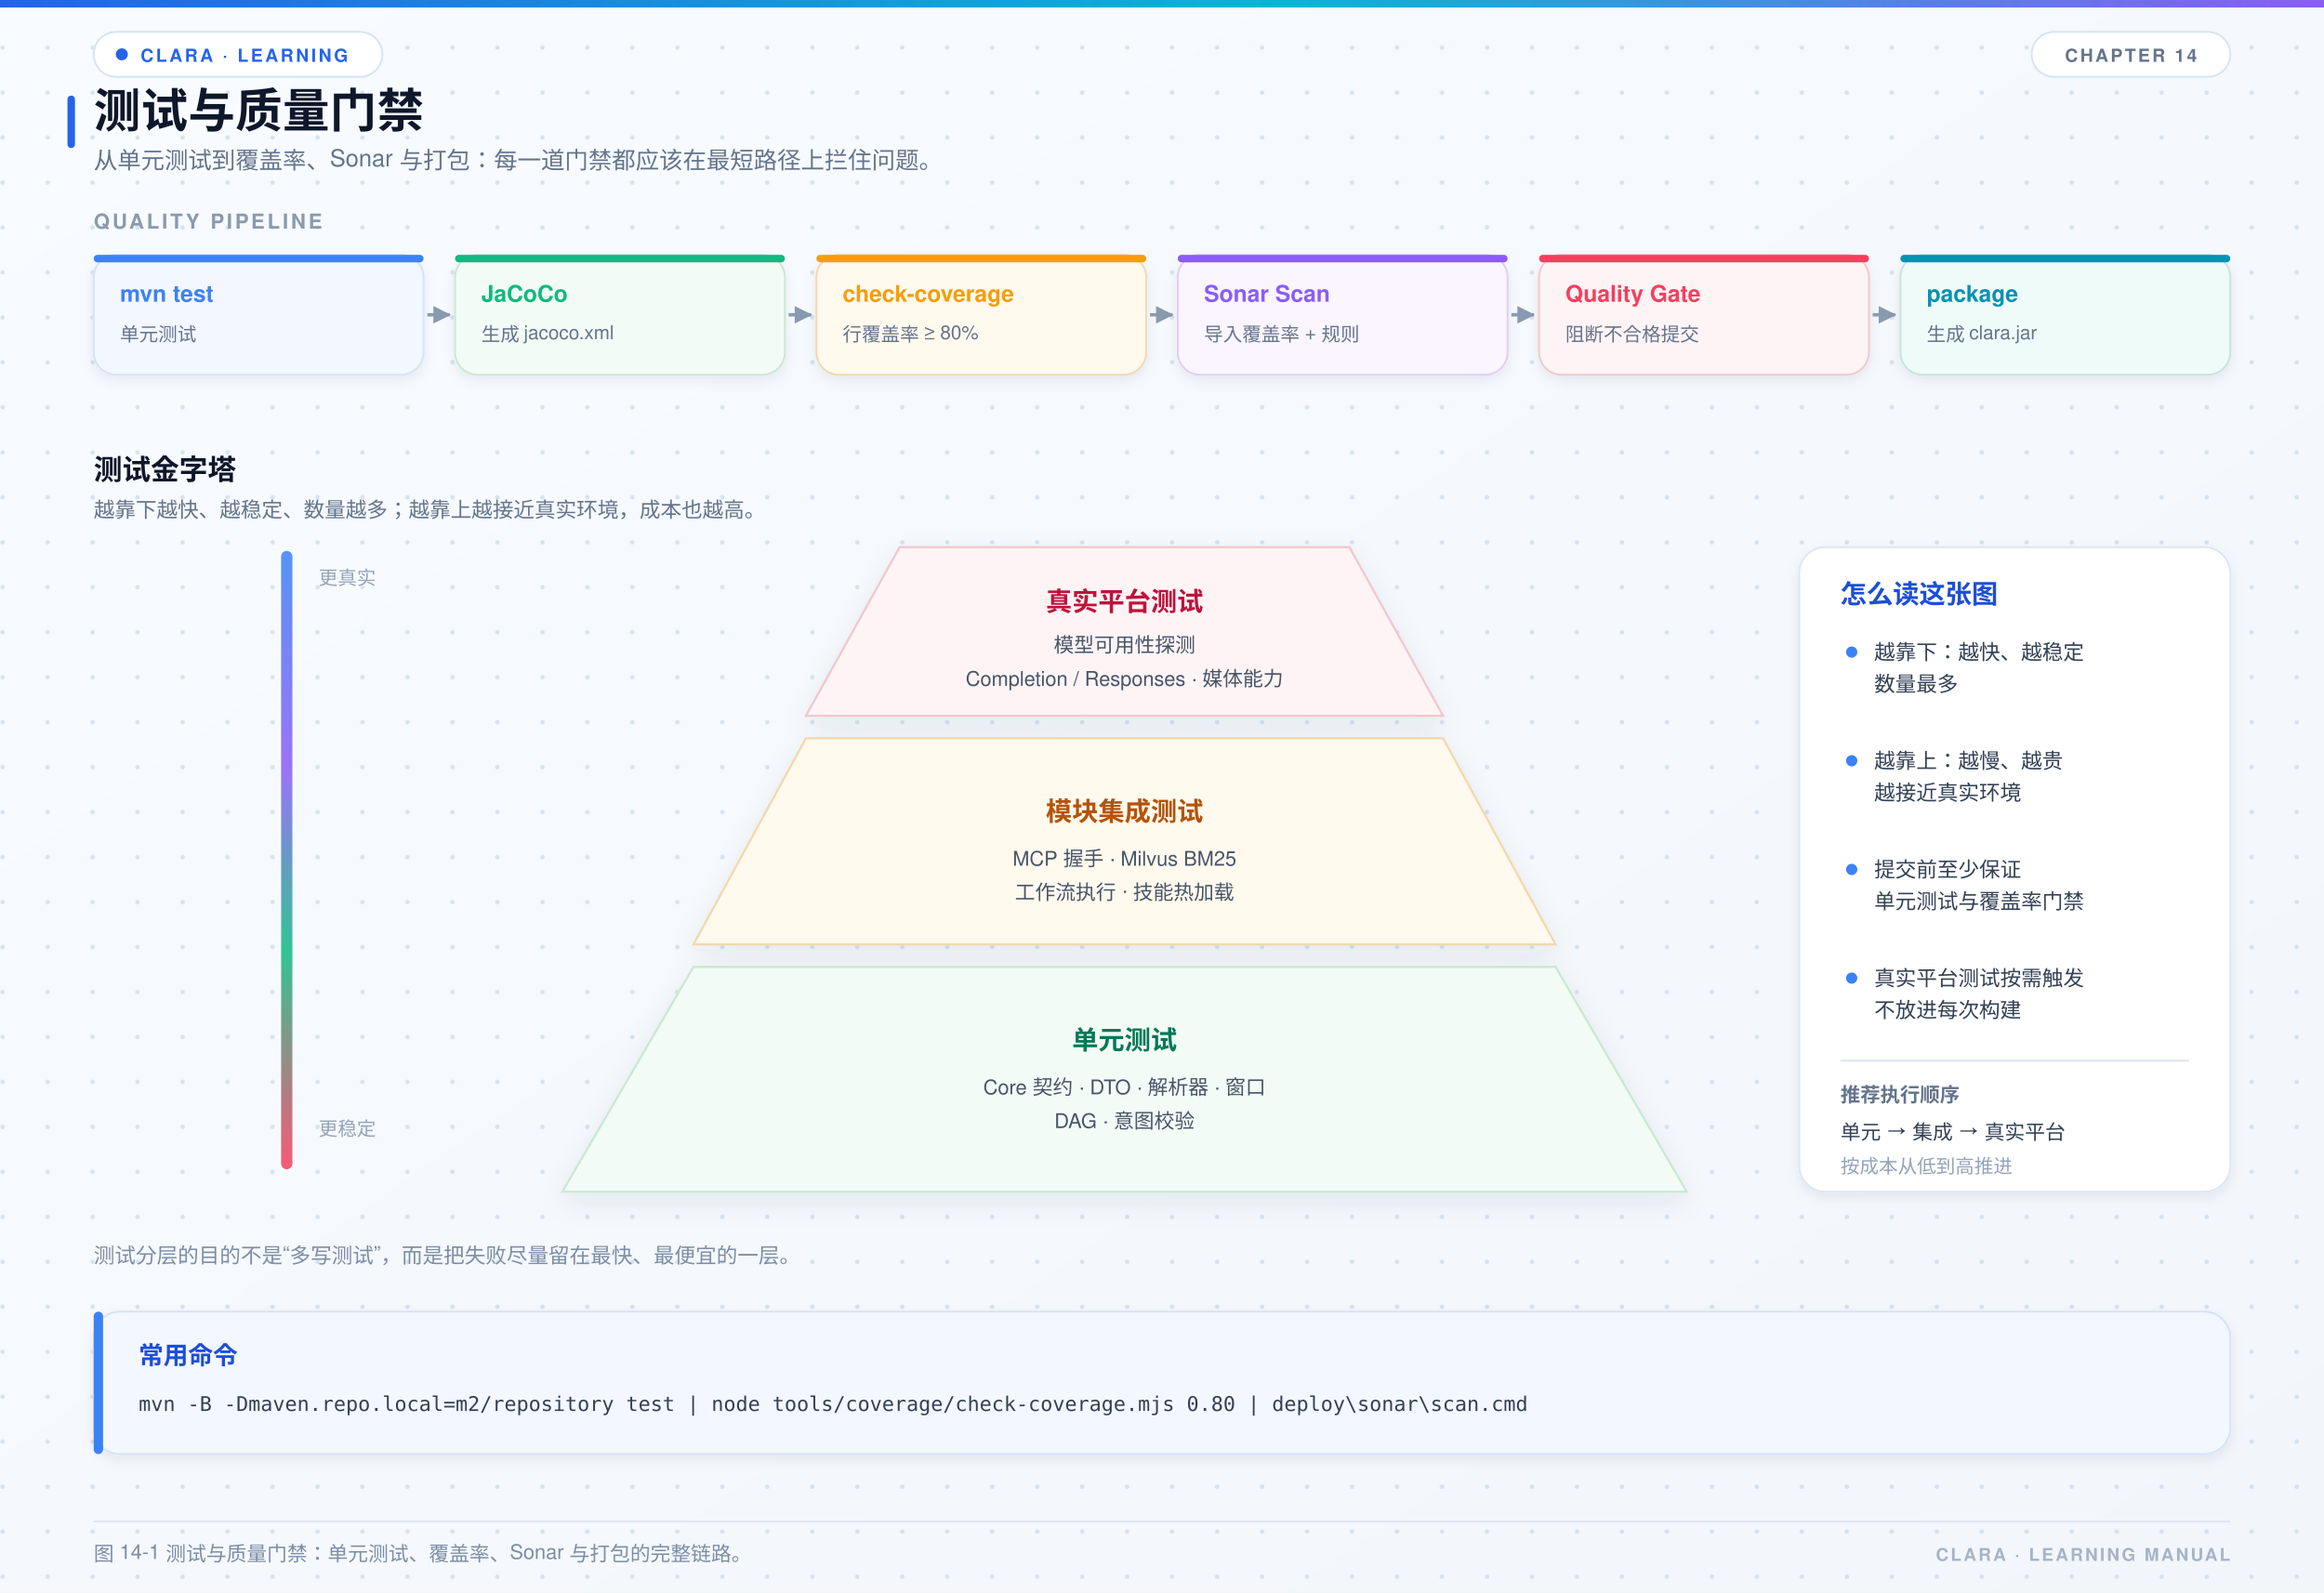
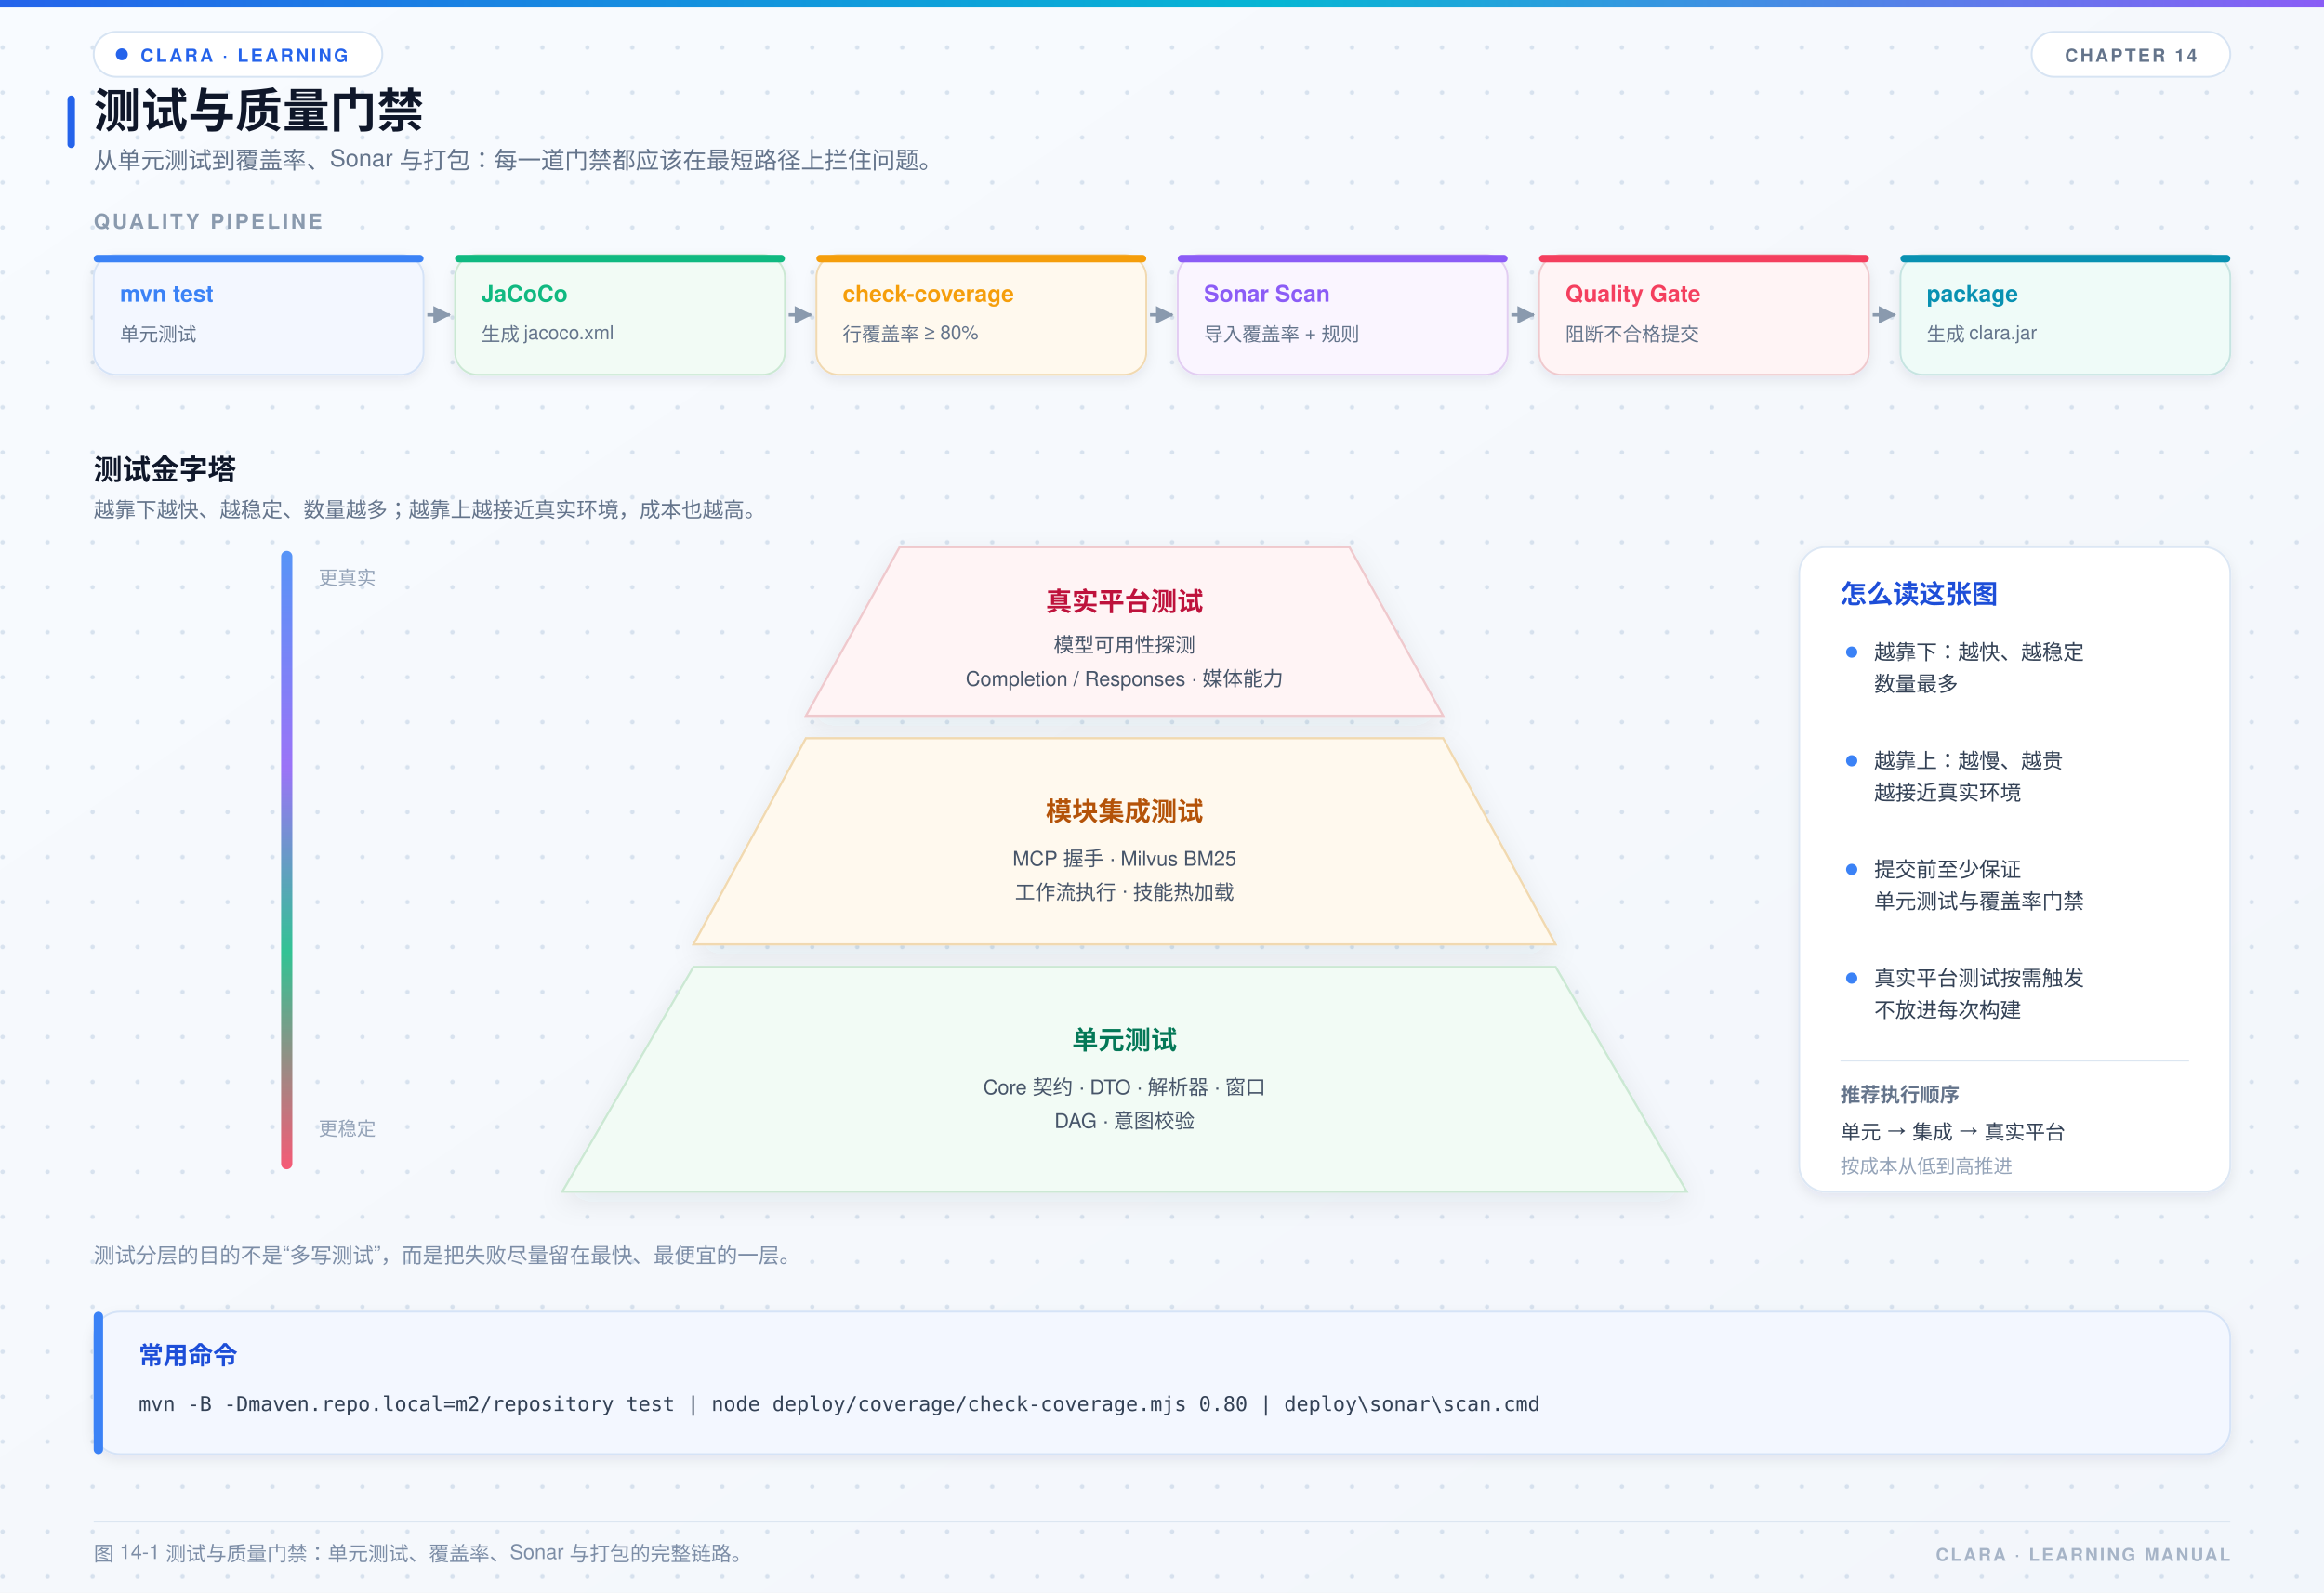
<svg xmlns="http://www.w3.org/2000/svg" viewBox="0 0 1240 850" width="1240" height="850" font-family="'Noto Sans SC','Microsoft YaHei UI','Microsoft YaHei',Helvetica,Arial,sans-serif">
  <defs>
    <linearGradient id="bgGrad" x1="0" y1="0" x2="1" y2="1">
      <stop offset="0" stop-color="#F8FBFF" />
      <stop offset="0.55" stop-color="#F5F8FC" />
      <stop offset="1" stop-color="#F2F6FB" />
    </linearGradient>
    <linearGradient id="topLine" x1="0" y1="0" x2="1" y2="0">
      <stop offset="0" stop-color="#2563EB" />
      <stop offset="0.55" stop-color="#06B6D4" />
      <stop offset="1" stop-color="#8B5CF6" />
    </linearGradient>
    <linearGradient id="divider" x1="0" y1="0" x2="1" y2="0">
      <stop offset="0" stop-color="#BFD3EC" />
      <stop offset="1" stop-color="#E4EDF7" stop-opacity="0" />
    </linearGradient>
    <linearGradient id="rail" x1="0" y1="0" x2="0" y2="1">
      <stop offset="0" stop-color="#3B82F6" />
      <stop offset="0.35" stop-color="#8B5CF6" />
      <stop offset="0.65" stop-color="#10B981" />
      <stop offset="1" stop-color="#F43F5E" />
    </linearGradient>
    <pattern id="dotGrid" width="24" height="24" patternUnits="userSpaceOnUse">
      <circle cx="1.4" cy="1.4" r="1.2" fill="#AFC3DB" opacity="0.42" />
    </pattern>
    <filter id="cardShadow" x="-12%" y="-18%" width="124%" height="142%">
      <feDropShadow dx="0" dy="2.5" stdDeviation="3.2" flood-color="#22324A" flood-opacity="0.075" />
    </filter>
    <filter id="softShadow" x="-15%" y="-25%" width="130%" height="160%">
      <feDropShadow dx="0" dy="5" stdDeviation="7" flood-color="#22324A" flood-opacity="0.08" />
    </filter>
    <marker id="arrowGray" viewBox="0 0 10 10" refX="8.5" refY="5" markerWidth="6.5" markerHeight="6.5" orient="auto-start-reverse">
      <path d="M1,1 L9,5 L1,9 z" fill="#8A9AAE" />
    </marker>
    <marker id="arrowBlue" viewBox="0 0 10 10" refX="8.5" refY="5" markerWidth="6.5" markerHeight="6.5" orient="auto-start-reverse">
      <path d="M1,1 L9,5 L1,9 z" fill="#3B82F6" />
    </marker>
    <marker id="arrowGreen" viewBox="0 0 10 10" refX="8.5" refY="5" markerWidth="6.5" markerHeight="6.5" orient="auto-start-reverse">
      <path d="M1,1 L9,5 L1,9 z" fill="#10B981" />
    </marker>
    <marker id="arrowRose" viewBox="0 0 10 10" refX="8.5" refY="5" markerWidth="6.5" markerHeight="6.5" orient="auto-start-reverse">
      <path d="M1,1 L9,5 L1,9 z" fill="#F43F5E" />
    </marker>
  </defs>
  <rect x="0" y="0" width="1240" height="850" fill="url(#bgGrad)" />
  <rect x="0" y="0" width="1240" height="850" fill="url(#dotGrid)" />
  <rect x="0" y="0" width="1240" height="4" fill="url(#topLine)" />
  <rect x="50" y="17" width="154" height="24" rx="12" fill="#FFFFFF" stroke="#D7E4F3" stroke-width="1" />
  <circle cx="65" cy="29" r="3.2" fill="#2563EB" />
  <text x="75" y="33" font-size="9.6" font-weight="700" fill="#2563EB" letter-spacing="1.25">CLARA · LEARNING</text>
  <rect x="1084" y="17" width="106" height="24" rx="12" fill="#FFFFFF" stroke="#D7E4F3" stroke-width="1" />
  <text x="1137" y="33" font-size="9.6" font-weight="700" fill="#64748B" text-anchor="middle" letter-spacing="1.2">CHAPTER 14</text>
  <rect x="36" y="51" width="4" height="28" rx="2" fill="#2563EB" />
  <text x="50" y="68" font-size="25" font-weight="700" fill="#0F172A" letter-spacing="0.2">测试与质量门禁</text>
  <text x="50" y="90" font-size="12.6" font-weight="400" fill="#64748B">从单元测试到覆盖率、Sonar 与打包：每一道门禁都应该在最短路径上拦住问题。</text>
  <line x1="50" y1="104" x2="1190" y2="104" stroke="url(#divider)" stroke-width="1" />
  <text x="50" y="122" font-size="11" font-weight="700" fill="#8A9AAE" letter-spacing="1.4">QUALITY PIPELINE</text>
  <rect x="50" y="136" width="176" height="64" rx="12" fill="#F3F7FF" stroke="#D5E3F7" filter="url(#cardShadow)" />
  <rect x="50" y="136" width="176" height="4" rx="2" fill="#3B82F6" />
  <text x="64" y="161" font-size="12.2" font-weight="700" fill="#3B82F6">mvn test</text>
  <text x="64" y="182" font-size="10.2" fill="#64748B">单元测试</text>
  <line x1="228" y1="168" x2="240" y2="168" stroke="#8A9AAE" stroke-width="1.8" marker-end="url(#arrowGray)" />
  <rect x="242.8" y="136" width="176" height="64" rx="12" fill="#F2FBF5" stroke="#CBE8D3" filter="url(#cardShadow)" />
  <rect x="242.8" y="136" width="176" height="4" rx="2" fill="#10B981" />
  <text x="256.8" y="161" font-size="12.2" font-weight="700" fill="#10B981">JaCoCo</text>
  <text x="256.8" y="182" font-size="10.2" fill="#64748B">生成 jacoco.xml</text>
  <line x1="420.8" y1="168" x2="432.8" y2="168" stroke="#8A9AAE" stroke-width="1.8" marker-end="url(#arrowGray)" />
  <rect x="435.6" y="136" width="176" height="64" rx="12" fill="#FFF9EE" stroke="#F1D9B0" filter="url(#cardShadow)" />
  <rect x="435.6" y="136" width="176" height="4" rx="2" fill="#F59E0B" />
  <text x="449.6" y="161" font-size="12.2" font-weight="700" fill="#F59E0B">check-coverage</text>
  <text x="449.6" y="182" font-size="10.2" fill="#64748B">行覆盖率 ≥ 80%</text>
  <line x1="613.6" y1="168" x2="625.6" y2="168" stroke="#8A9AAE" stroke-width="1.8" marker-end="url(#arrowGray)" />
  <rect x="628.4" y="136" width="176" height="64" rx="12" fill="#FAF5FF" stroke="#E2CDF2" filter="url(#cardShadow)" />
  <rect x="628.4" y="136" width="176" height="4" rx="2" fill="#8B5CF6" />
  <text x="642.4" y="161" font-size="12.2" font-weight="700" fill="#8B5CF6">Sonar Scan</text>
  <text x="642.4" y="182" font-size="10.2" fill="#64748B">导入覆盖率 + 规则</text>
  <line x1="806.4" y1="168" x2="818.4" y2="168" stroke="#8A9AAE" stroke-width="1.8" marker-end="url(#arrowGray)" />
  <rect x="821.2" y="136" width="176" height="64" rx="12" fill="#FFF4F5" stroke="#EFC9CD" filter="url(#cardShadow)" />
  <rect x="821.2" y="136" width="176" height="4" rx="2" fill="#F43F5E" />
  <text x="835.2" y="161" font-size="12.2" font-weight="700" fill="#F43F5E">Quality Gate</text>
  <text x="835.2" y="182" font-size="10.2" fill="#64748B">阻断不合格提交</text>
  <line x1="999.2" y1="168" x2="1011.2" y2="168" stroke="#8A9AAE" stroke-width="1.8" marker-end="url(#arrowGray)" />
  <rect x="1014" y="136" width="176" height="64" rx="12" fill="#EFFBF8" stroke="#C6E4E1" filter="url(#cardShadow)" />
  <rect x="1014" y="136" width="176" height="4" rx="2" fill="#0891B2" />
  <text x="1028" y="161" font-size="12.2" font-weight="700" fill="#0891B2">package</text>
  <text x="1028" y="182" font-size="10.2" fill="#64748B">生成 clara.jar</text>
  <text x="50" y="256" font-size="15.2" font-weight="700" fill="#0F172A">测试金字塔</text>
  <text x="50" y="276" font-size="11.2" fill="#64748B">越靠下越快、越稳定、数量越多；越靠上越接近真实环境，成本也越高。</text>
  <rect x="150" y="294" width="6" height="330" rx="3" fill="url(#rail)" opacity="0.85" />
  <text x="170" y="312" font-size="10.2" fill="#94A3B8">更真实</text>
  <text x="170" y="606" font-size="10.2" fill="#94A3B8">更稳定</text>
  <polygon points="480,292 720,292 770,382 430,382" fill="#FFF4F5" stroke="#EFC9CD" stroke-width="1.2" filter="url(#softShadow)" />
  <polygon points="430,394 770,394 830,504 370,504" fill="#FFF9EE" stroke="#F1D9B0" stroke-width="1.2" filter="url(#softShadow)" />
  <polygon points="370,516 830,516 900,636 300,636" fill="#F2FBF5" stroke="#CBE8D3" stroke-width="1.2" filter="url(#softShadow)" />
  <text x="600" y="326" font-size="14" font-weight="700" fill="#BE123C" text-anchor="middle">真实平台测试</text>
  <text x="600" y="348" font-size="10.8" fill="#475569" text-anchor="middle">模型可用性探测</text>
  <text x="600" y="366" font-size="10.8" fill="#475569" text-anchor="middle">Completion / Responses · 媒体能力</text>
  <text x="600" y="438" font-size="14" font-weight="700" fill="#B45309" text-anchor="middle">模块集成测试</text>
  <text x="600" y="462" font-size="10.8" fill="#475569" text-anchor="middle">MCP 握手 · Milvus BM25</text>
  <text x="600" y="480" font-size="10.8" fill="#475569" text-anchor="middle">工作流执行 · 技能热加载</text>
  <text x="600" y="560" font-size="14" font-weight="700" fill="#047857" text-anchor="middle">单元测试</text>
  <text x="600" y="584" font-size="10.8" fill="#475569" text-anchor="middle">Core 契约 · DTO · 解析器 · 窗口</text>
  <text x="600" y="602" font-size="10.8" fill="#475569" text-anchor="middle">DAG · 意图校验</text>
  <rect x="960" y="292" width="230" height="344" rx="14" fill="#FFFFFF" stroke="#DCE7F4" filter="url(#cardShadow)" />
  <text x="982" y="322" font-size="14" font-weight="700" fill="#1D4ED8">怎么读这张图</text>
  <circle cx="988" cy="348" r="3" fill="#3B82F6" />
  <text x="1000" y="352" font-size="11.2" fill="#334155">越靠下：越快、越稳定</text>
  <text x="1000" y="369" font-size="11.2" fill="#334155">数量最多</text>
  <circle cx="988" cy="406" r="3" fill="#3B82F6" />
  <text x="1000" y="410" font-size="11.2" fill="#334155">越靠上：越慢、越贵</text>
  <text x="1000" y="427" font-size="11.2" fill="#334155">越接近真实环境</text>
  <circle cx="988" cy="464" r="3" fill="#3B82F6" />
  <text x="1000" y="468" font-size="11.2" fill="#334155">提交前至少保证</text>
  <text x="1000" y="485" font-size="11.2" fill="#334155">单元测试与覆盖率门禁</text>
  <circle cx="988" cy="522" r="3" fill="#3B82F6" />
  <text x="1000" y="526" font-size="11.2" fill="#334155">真实平台测试按需触发</text>
  <text x="1000" y="543" font-size="11.2" fill="#334155">不放进每次构建</text>
  <line x1="982" y1="566" x2="1168" y2="566" stroke="#DCE6F1" stroke-width="1" />
  <text x="982" y="588" font-size="10.6" font-weight="700" fill="#64748B">推荐执行顺序</text>
  <text x="982" y="608" font-size="10.8" fill="#334155">单元 → 集成 → 真实平台</text>
  <text x="982" y="626" font-size="10.2" fill="#94A3B8">按成本从低到高推进</text>
  <text x="50" y="674" font-size="11.2" fill="#7C8DA6">测试分层的目的不是“多写测试”，而是把失败尽量留在最快、最便宜的一层。</text>
  <rect x="50" y="700" width="1140" height="76" rx="14" fill="#F3F7FF" stroke="#D5E3F7" filter="url(#cardShadow)" />
  <rect x="50" y="700" width="5" height="76" rx="2.5" fill="#3B82F6" />
  <text x="74" y="728" font-size="13.2" font-weight="700" fill="#1D4ED8">常用命令</text>
-   <text x="74" y="753" font-size="10.8" fill="#334155" font-family="Consolas,monospace">mvn -B -Dmaven.repo.local=m2/repository test | node tools/coverage/check-coverage.mjs 0.80 | deploy\sonar\scan.cmd</text>
+   <text x="74" y="753" font-size="10.8" fill="#334155" font-family="Consolas,monospace">mvn -B -Dmaven.repo.local=m2/repository test | node deploy/coverage/check-coverage.mjs 0.80 | deploy\sonar\scan.cmd</text>
  <line x1="50" y1="812" x2="1190" y2="812" stroke="#DCE6F1" stroke-width="1" />
  <text x="50" y="833" font-size="10.8" font-weight="400" fill="#7C8DA6">图 14-1 测试与质量门禁：单元测试、覆盖率、Sonar 与打包的完整链路。</text>
  <text x="1190" y="833" font-size="9.4" font-weight="600" fill="#A6B4C7" text-anchor="end" letter-spacing="1.1">CLARA · LEARNING MANUAL</text>
</svg>
